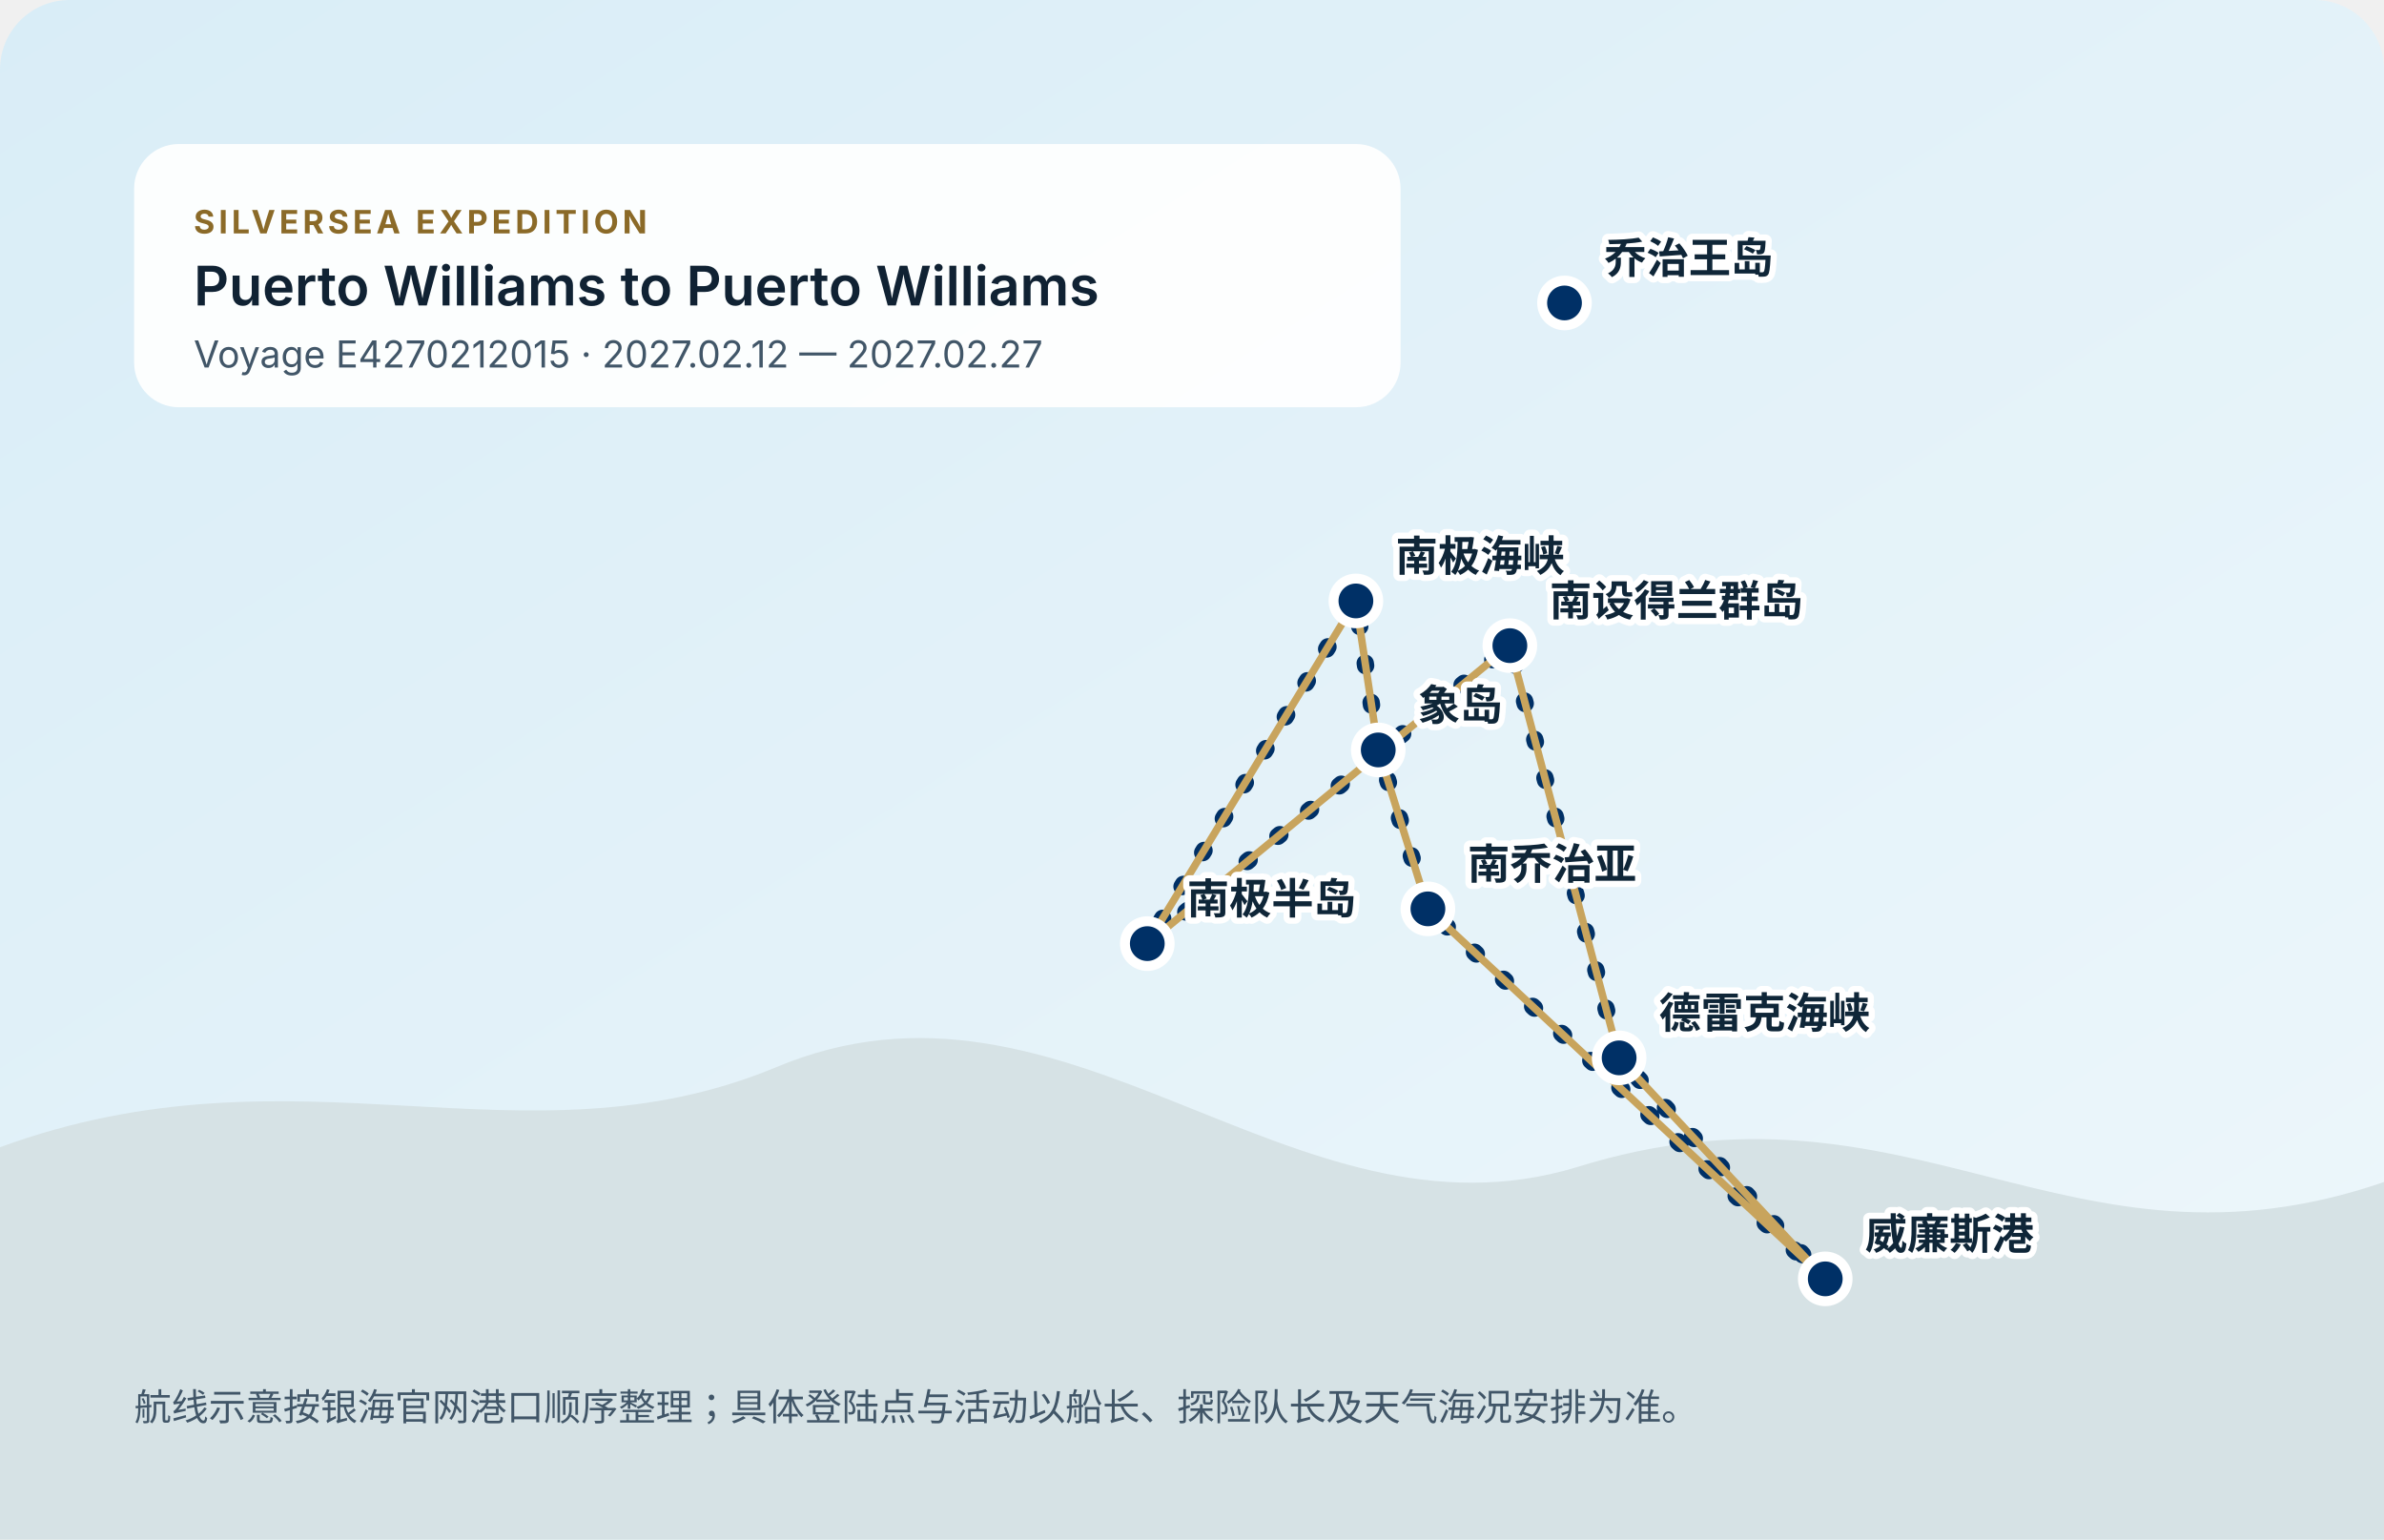
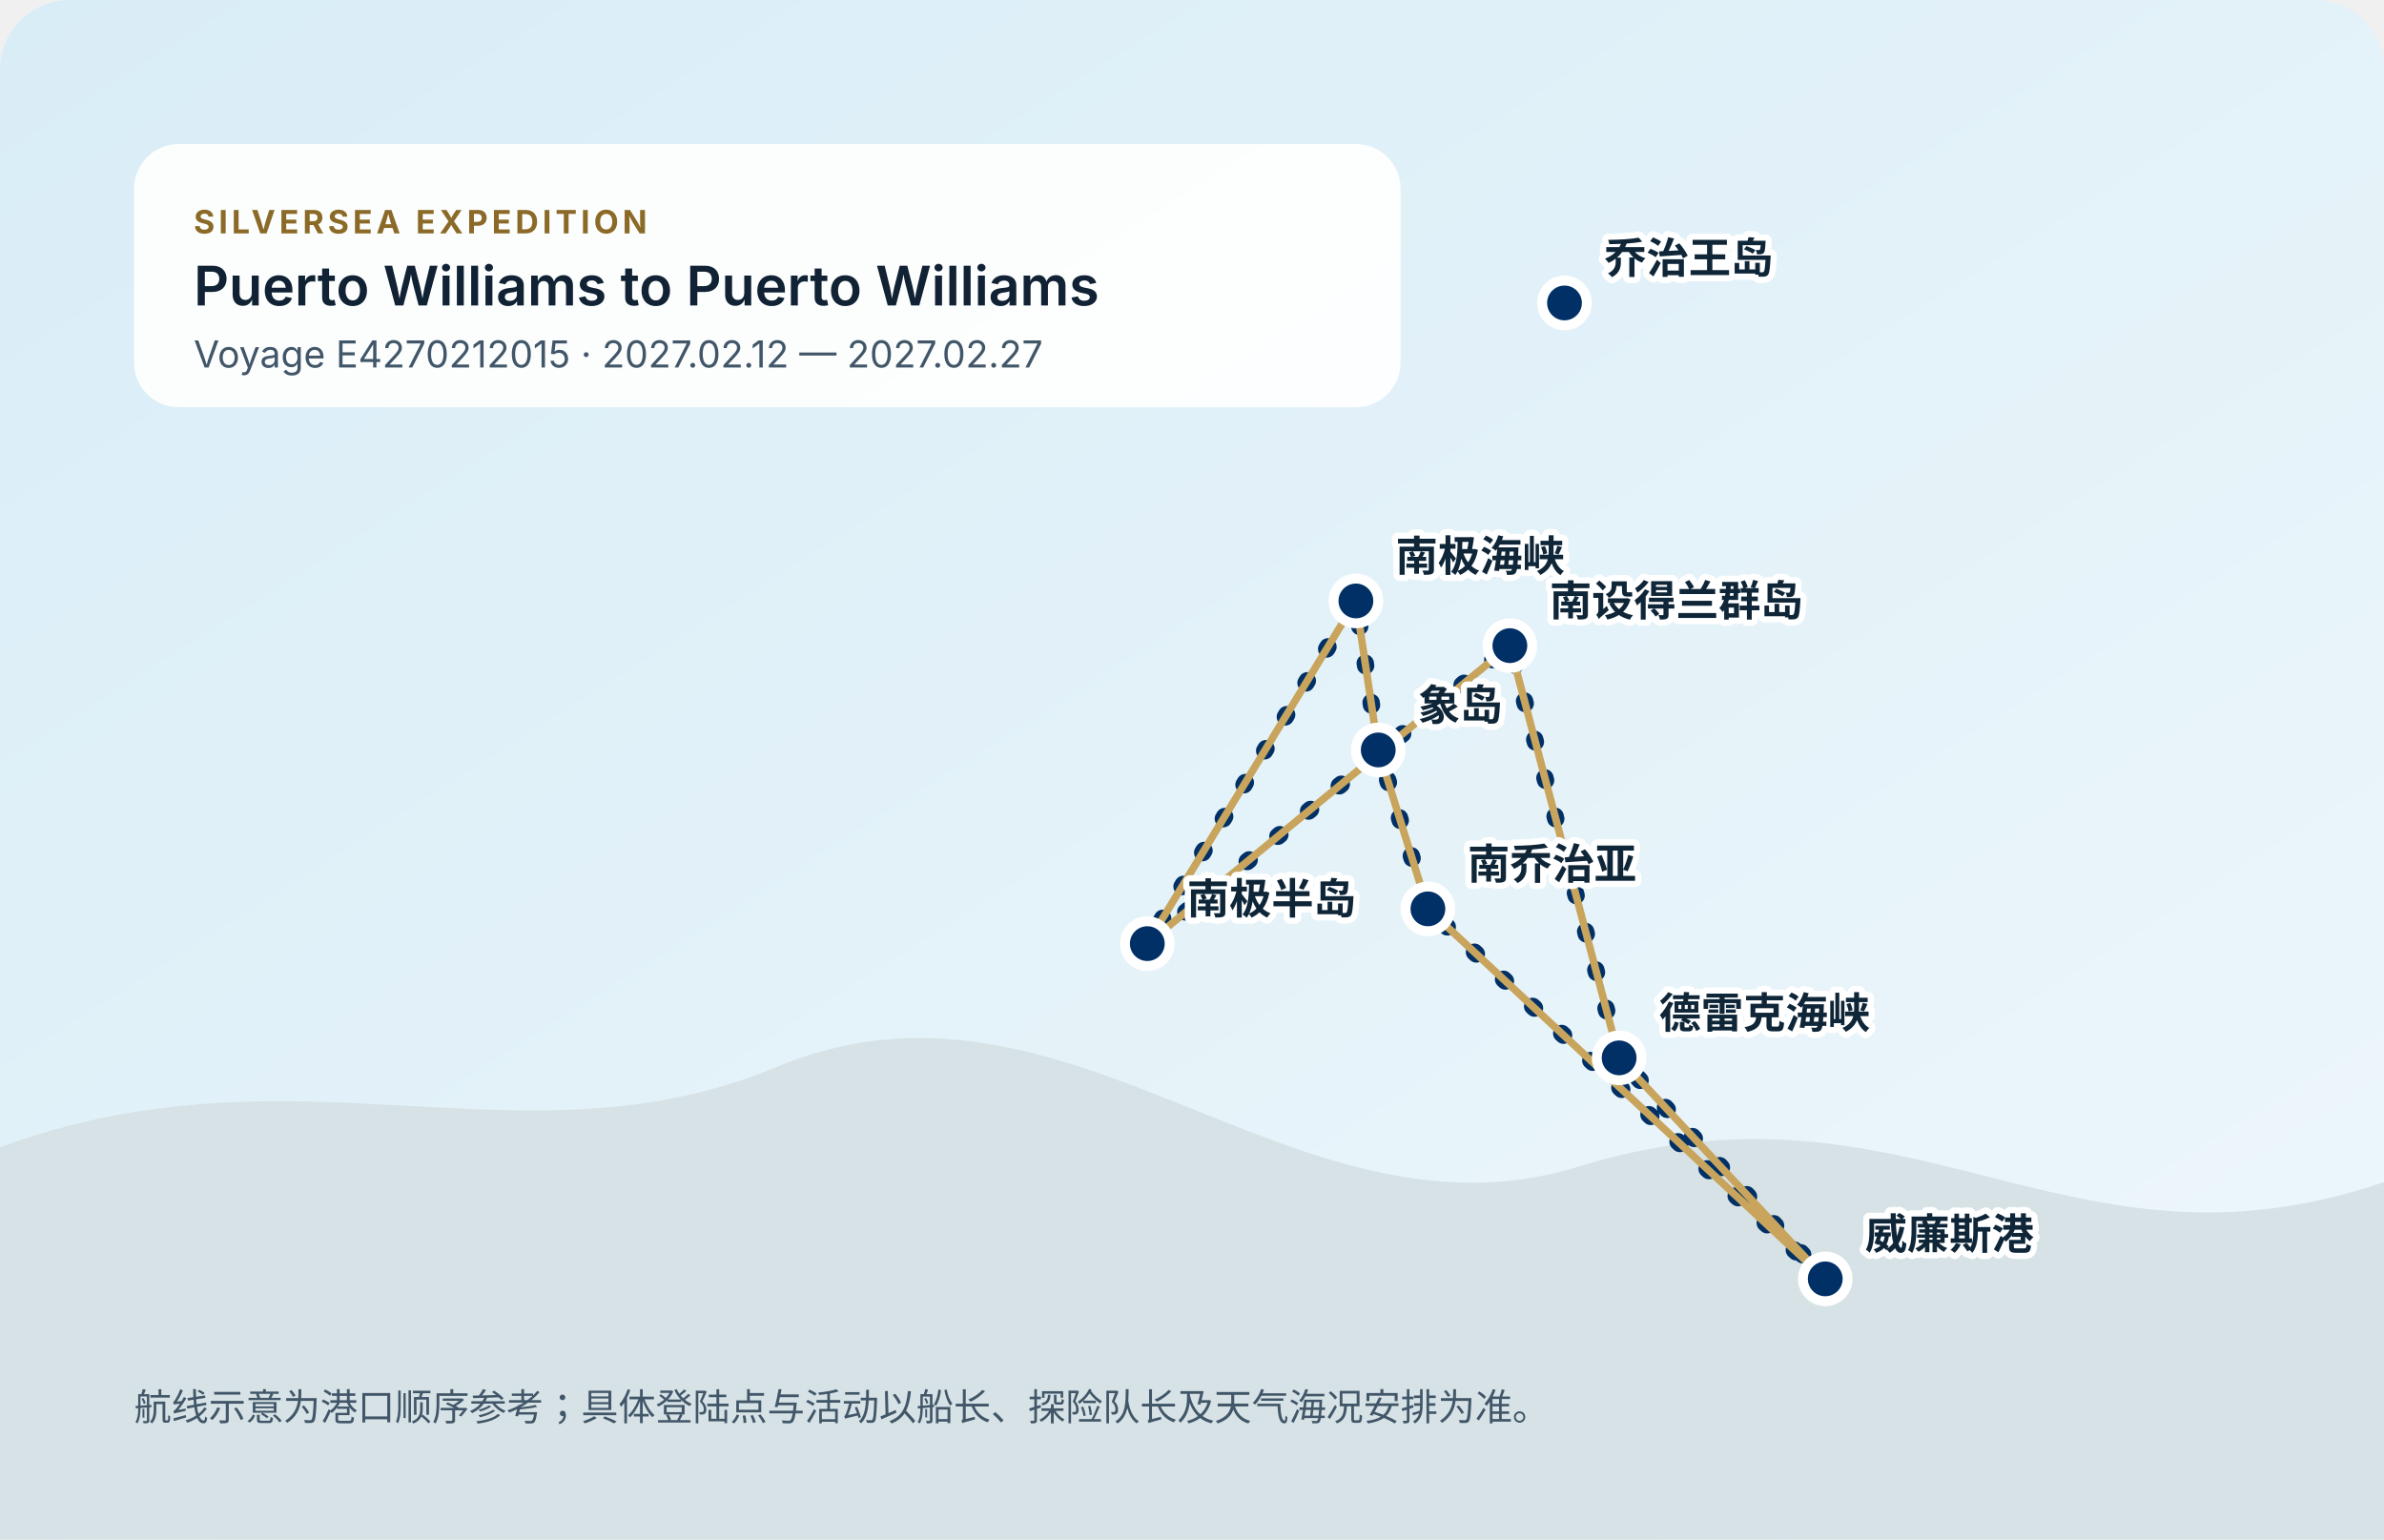
<svg xmlns="http://www.w3.org/2000/svg" viewBox="0 0 960 620" role="img" aria-labelledby="title desc">
  <defs>
    <linearGradient id="sea" x1="0" x2="1" y1="0" y2="1">
      <stop offset="0" stop-color="#d9edf7" />
      <stop offset="1" stop-color="#eef7fb" />
    </linearGradient>
  </defs>
  <rect width="960" height="620" rx="28" fill="url(#sea)" />
  <path d="M0 462 C120 418 210 472 312 430 C430 380 520 505 635 470 C770 428 832 520 960 476 L960 620 L0 620 Z" fill="#d6e2e5" />
  <path d="M 735 515 L 575 366 L 555 302 L 546 242 L 462 380 L 608 260 L 652 426 L 735 515" fill="none" stroke="#003066" stroke-width="7" stroke-linecap="round" stroke-linejoin="round" stroke-dasharray="1 15" />
  <path d="M 735 515 L 575 366 L 555 302 L 546 242 L 462 380 L 608 260 L 652 426 L 735 515" fill="none" stroke="#c8a45d" stroke-width="3" stroke-linecap="round" stroke-linejoin="round" />
  <g>
    <circle cx="630" cy="122" r="9" fill="#003066" stroke="#ffffff" stroke-width="4" />
    <text x="646" y="110" class="label">乔治王岛</text>
  </g>
  <g>
    <circle cx="546" cy="242" r="9" fill="#003066" stroke="#ffffff" stroke-width="4" />
    <text x="562" y="230" class="label">南极海峡</text>
  </g>
  <g>
    <circle cx="462" cy="380" r="9" fill="#003066" stroke="#ffffff" stroke-width="4" />
    <text x="478" y="368" class="label">南极半岛</text>
  </g>
  <g>
    <circle cx="608" cy="260" r="9" fill="#003066" stroke="#ffffff" stroke-width="4" />
    <text x="624" y="248" class="label">南设得兰群岛</text>
  </g>
  <g>
    <circle cx="652" cy="426" r="9" fill="#003066" stroke="#ffffff" stroke-width="4" />
    <text x="668" y="414" class="label">德雷克海峡</text>
  </g>
  <g>
    <circle cx="735" cy="515" r="9" fill="#003066" stroke="#ffffff" stroke-width="4" />
    <text x="751" y="503" class="label">威廉斯港</text>
  </g>
  <g>
    <circle cx="575" cy="366" r="9" fill="#003066" stroke="#ffffff" stroke-width="4" />
    <text x="591" y="354" class="label">南乔治亚</text>
  </g>
  <g>
    <circle cx="555" cy="302" r="9" fill="#003066" stroke="#ffffff" stroke-width="4" />
    <text x="571" y="290" class="label">象岛</text>
  </g>
  <g transform="translate(54 58)">
    <rect width="510" height="106" rx="18" fill="#ffffff" opacity=".92" />
    <text x="24" y="36" class="kicker">SILVERSEA EXPEDITION</text>
    <text x="24" y="65" class="title">Puerto Williams to Puerto Williams</text>
    <text x="24" y="90" class="small">Voyage E4270212015 · 2027.02.12 — 2027.02.27</text>
  </g>
-   <text x="54" y="572" class="small">航线示意按银海官网港口顺序整理；具体登陆点与活动以船长、探险队长及天气海况安排为准。</text>
+   <text x="54" y="572" class="small">航线示意为港口顺序参考；具体登陆点与活动以船长、探险队长及天气海况安排为准。</text>
  <style>
    .title { font: 600 22px -apple-system, BlinkMacSystemFont, "PingFang SC", sans-serif; fill: #102233; }
    .kicker { font: 700 13px -apple-system, BlinkMacSystemFont, "PingFang SC", sans-serif; letter-spacing: .12em; fill: #8b6a28; }
    .label { font: 600 17px -apple-system, BlinkMacSystemFont, "PingFang SC", sans-serif; fill: #0f2638; paint-order: stroke; stroke: #fff; stroke-width: 5px; stroke-linejoin: round; }
    .small { font: 15px -apple-system, BlinkMacSystemFont, "PingFang SC", sans-serif; fill: #415668; }
  </style>
</svg>
